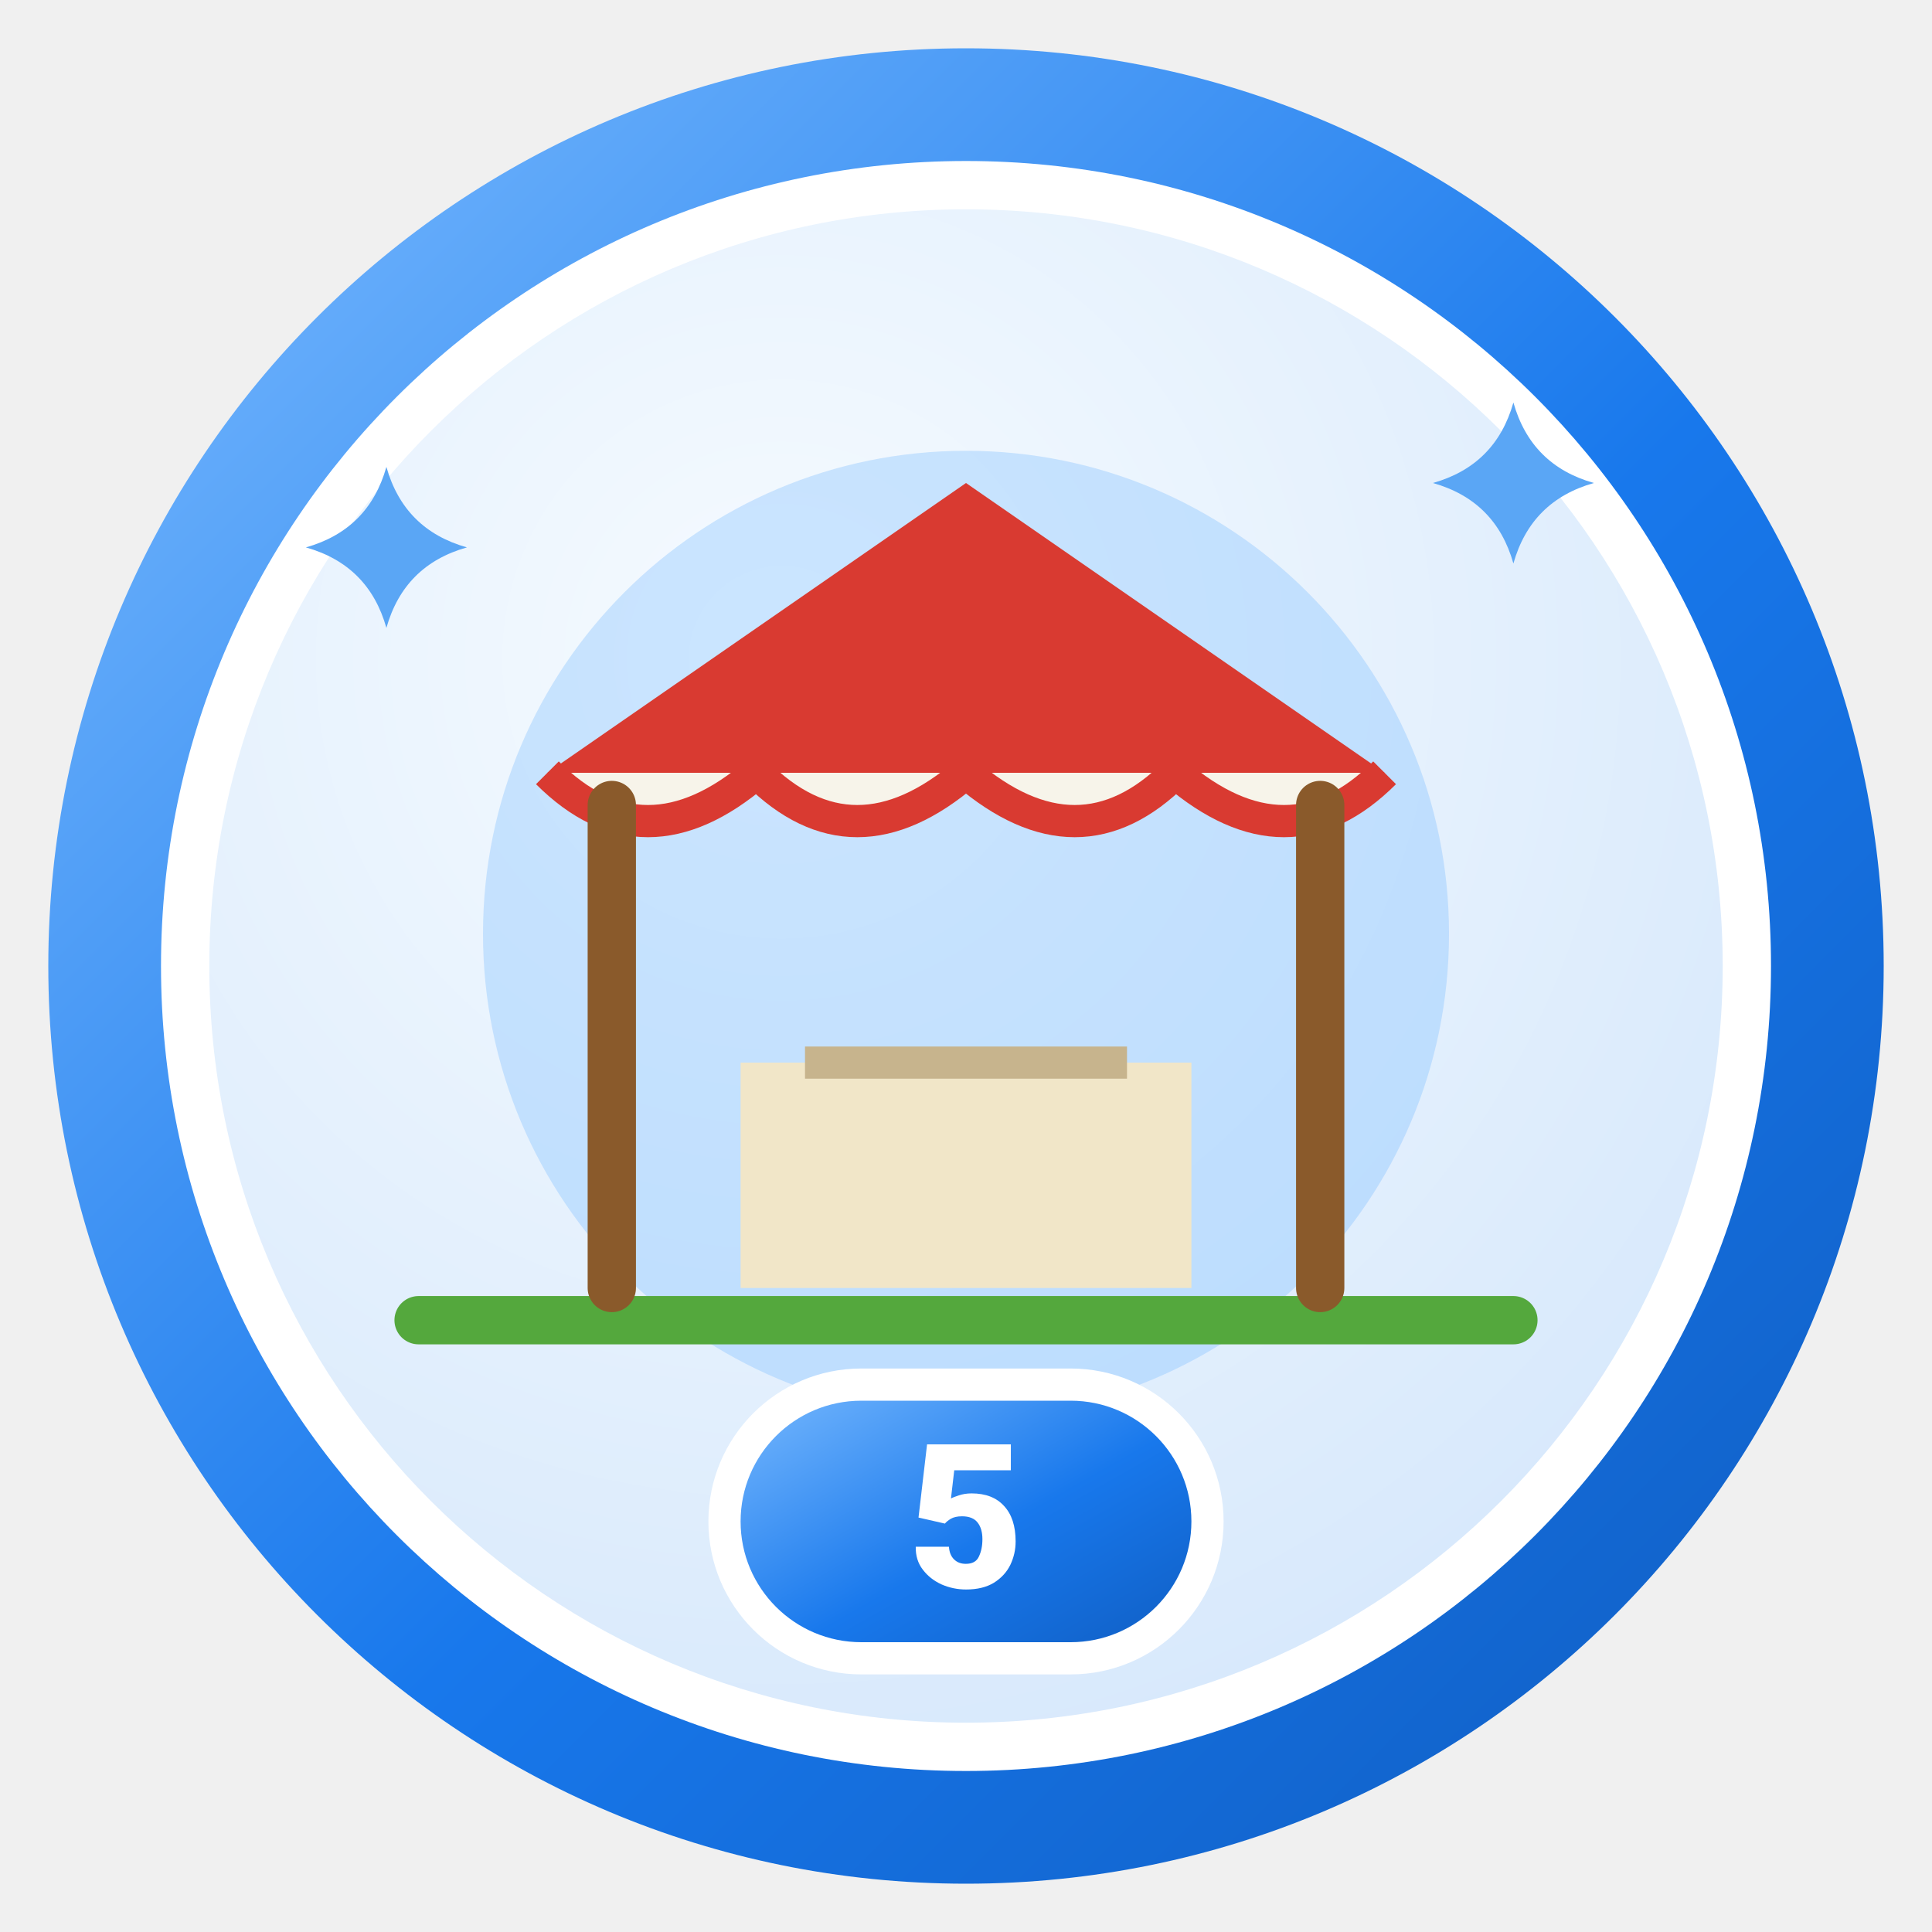
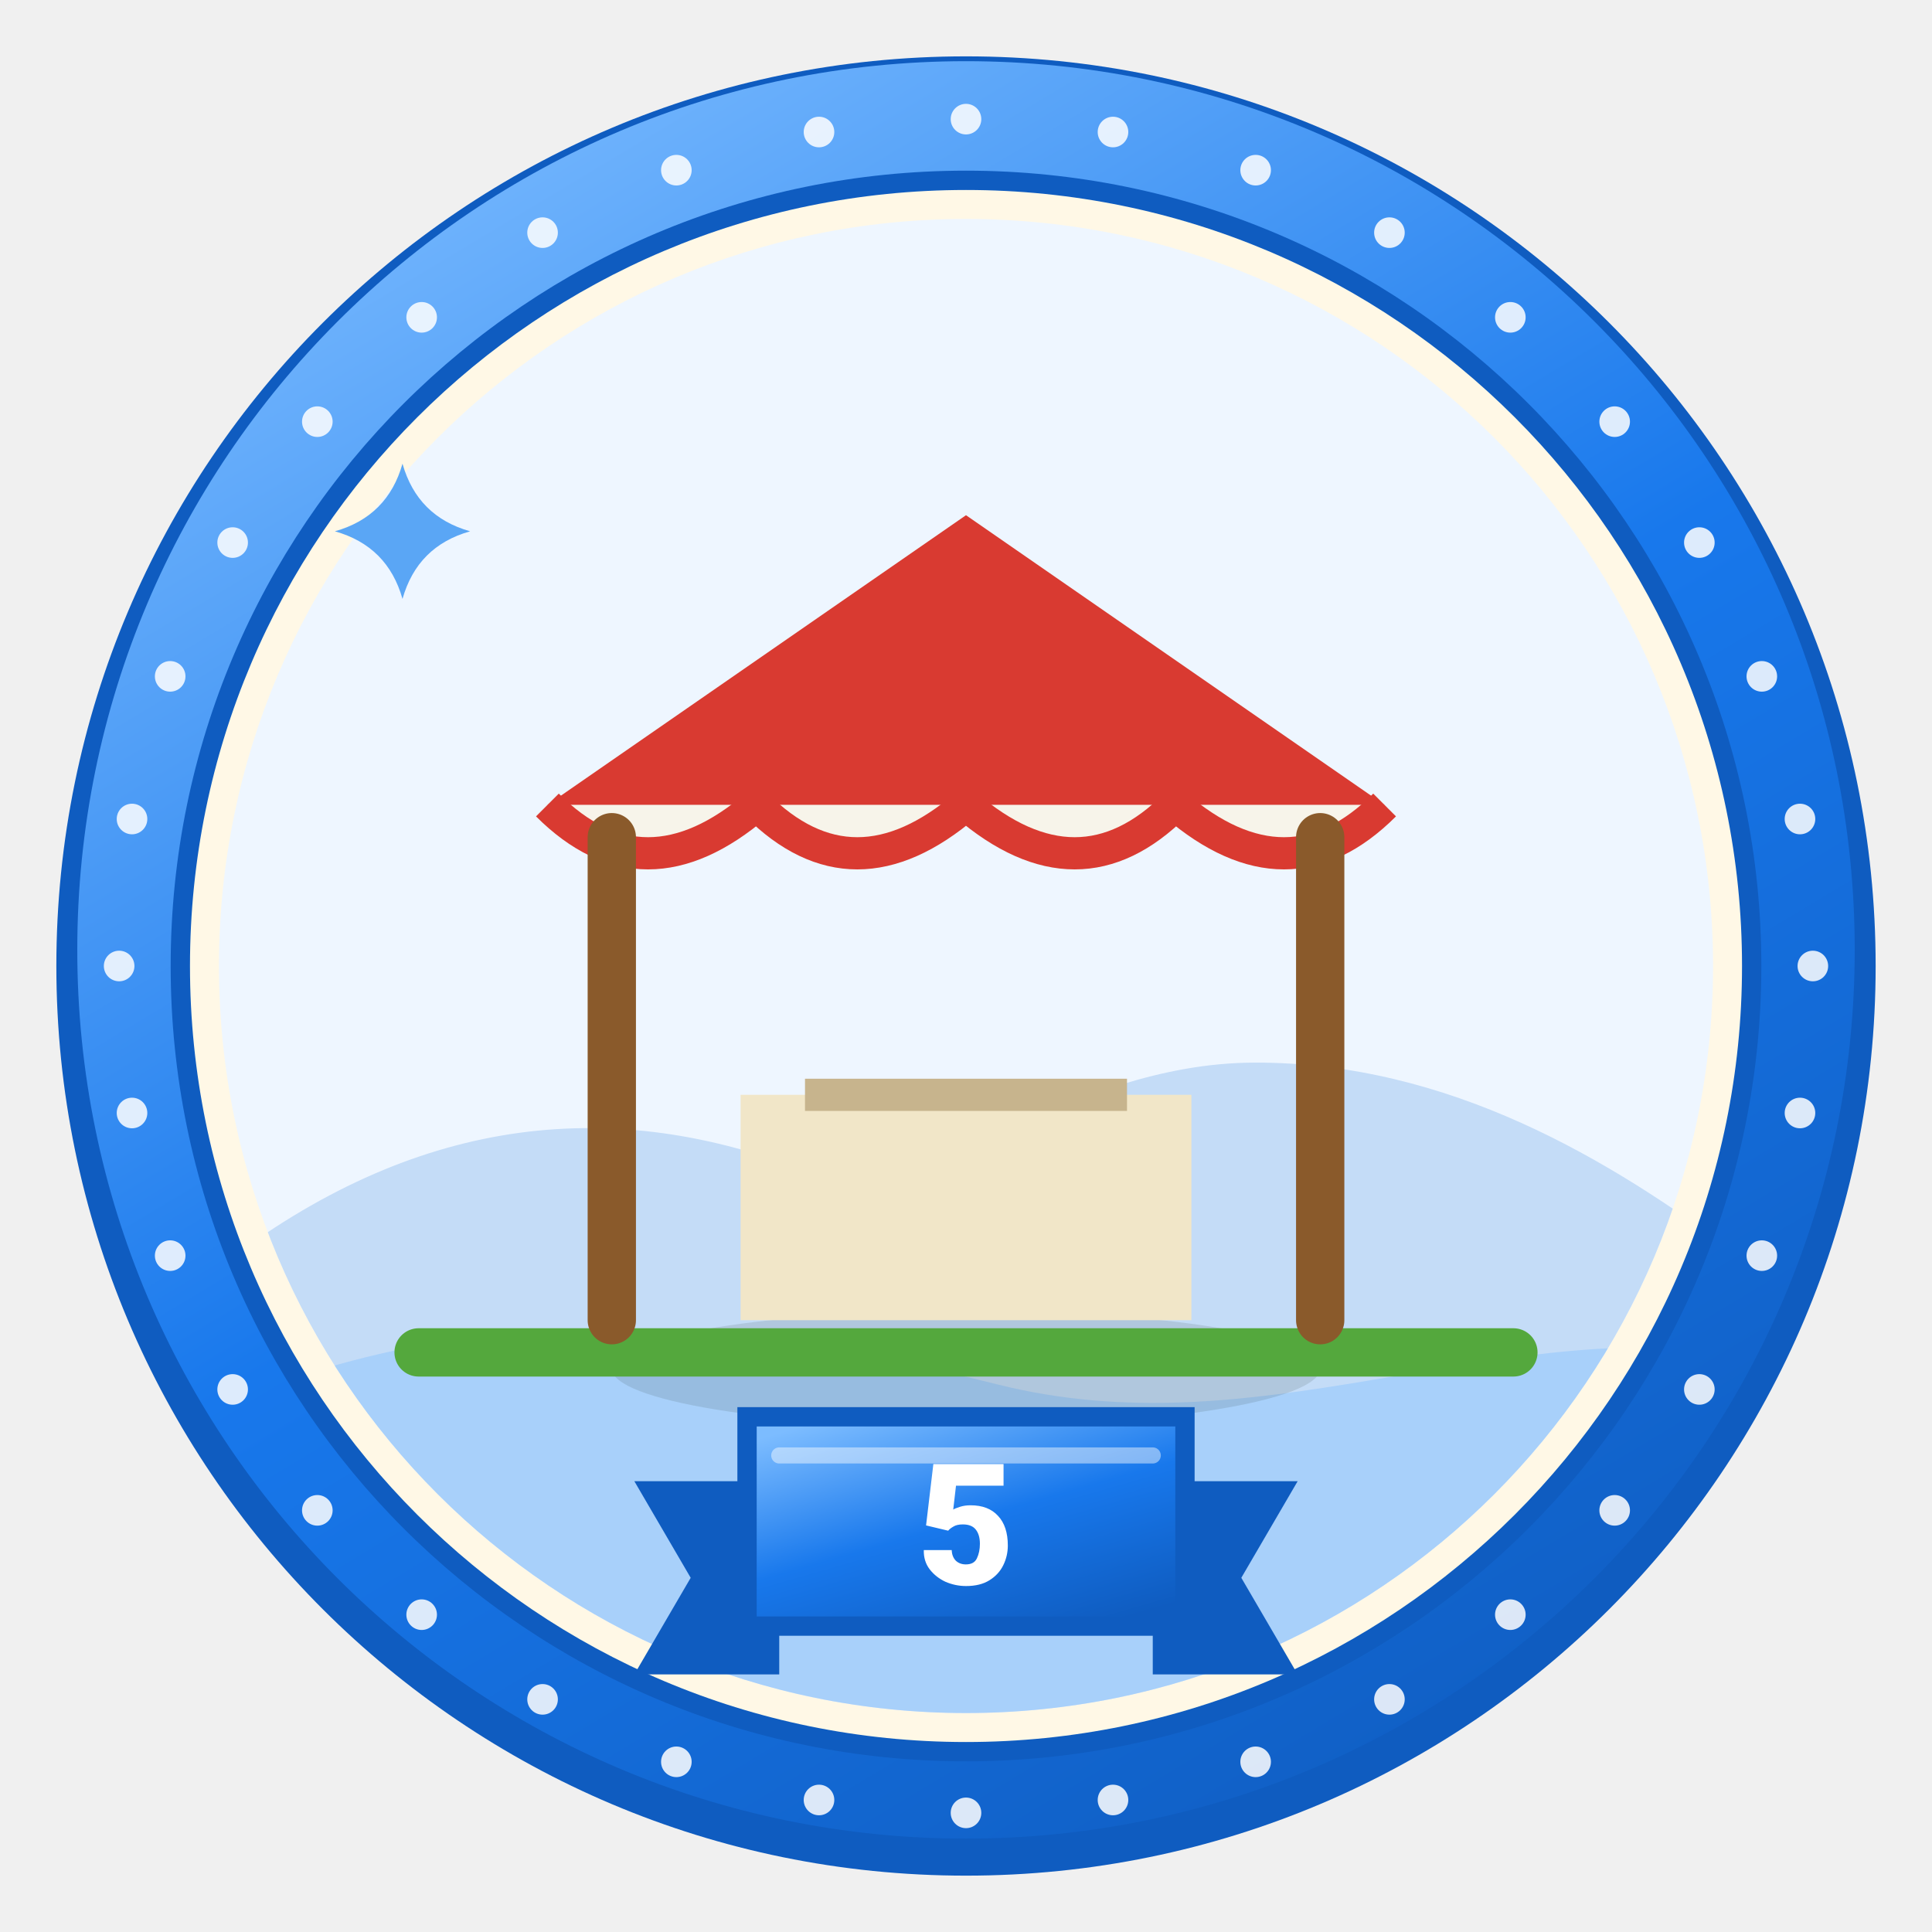
<svg xmlns="http://www.w3.org/2000/svg" viewBox="0 0 120 120" class="bx-badge bx-badge-rare" data-badge="host-5">
  <style>.b-float{animation:b-float 4.8s ease-in-out infinite}
.b-sway{animation:b-sway 5.6s ease-in-out infinite;transform-box:fill-box;transform-origin:50% 100%}
.b-pulse{animation:b-pulse 3.6s ease-in-out infinite}
.b-twinkle{animation:b-twinkle 2.8s ease-in-out infinite;transform-box:fill-box;transform-origin:center}
.b-spin{animation:b-spin 28s linear infinite;transform-origin:60px 60px}
.b-blink{animation:b-blink 5.2s 1.2s infinite;transform-box:fill-box;transform-origin:center;transform:scaleY(0)}
@keyframes b-float{0%,100%{transform:translateY(0)}50%{transform:translateY(-2.5px)}}
@keyframes b-sway{0%,100%{transform:rotate(-3deg)}50%{transform:rotate(3deg)}}
@keyframes b-pulse{0%,100%{opacity:.55}50%{opacity:1}}
@keyframes b-twinkle{0%,100%{opacity:.25;transform:scale(.7)}50%{opacity:1;transform:scale(1)}}
@keyframes b-spin{to{transform:rotate(360deg)}}
@keyframes b-blink{0%,92%,100%{transform:scaleY(0)}95%{transform:scaleY(1)}}
@media (prefers-reduced-motion:reduce){.b-float,.b-sway,.b-pulse,.b-twinkle,.b-spin,.b-blink{animation:none}}</style>
  <defs>
-     <radialGradient id="bx-host-5-bg" cx=".38" cy=".3" r=".85">
-       <stop offset="0" stop-color="#f6fbff" />
-       <stop offset="1" stop-color="#d3e6fb" />
-     </radialGradient>
-     <linearGradient id="bx-host-5-ring" x1="0" y1="0" x2="1" y2="1">
+     <linearGradient id="bx-host-5-ring" x1=".2" y1="0" x2=".8" y2="1">
      <stop offset="0" stop-color="#7cbcff" />
-       <stop offset=".55" stop-color="#1878ec" />
+       <stop offset=".5" stop-color="#1878ec" />
      <stop offset="1" stop-color="#0f5cc0" />
    </linearGradient>
    <clipPath id="bx-host-5-clip">
-       <circle cx="60" cy="60" r="47" />
+       <circle cx="60" cy="60" r="46.4" />
    </clipPath>
    <radialGradient id="bx-host-5-crown" cx=".4" cy=".28" r=".85">
      <stop offset="0" stop-color="#6fc055" />
      <stop offset=".65" stop-color="#3f9440" />
      <stop offset="1" stop-color="#2d7a33" />
    </radialGradient>
  </defs>
-   <circle cx="60" cy="60" r="57" fill="url(#bx-host-5-ring)" />
-   <circle cx="60" cy="60" r="50" fill="#fff" />
-   <circle cx="60" cy="60" r="47" fill="url(#bx-host-5-bg)" />
+   <circle cx="60" cy="60" r="56.5" fill="#0f5cc0" />
+   <circle cx="60" cy="59" r="55.2" fill="url(#bx-host-5-ring)" />
+   <path d="M17.5 46A44.5 44.5 0 0 1 102.5 46" fill="none" stroke="#7cbcff" stroke-width="2.2" stroke-linecap="round" opacity=".9" />
+   <circle cx="112.6" cy="60" r=".95" fill="#fff" opacity=".85" />
+   <circle cx="111.8" cy="69.13" r=".95" fill="#fff" opacity=".85" />
+   <circle cx="109.43" cy="77.99" r=".95" fill="#fff" opacity=".85" />
+   <circle cx="105.55" cy="86.3" r=".95" fill="#fff" opacity=".85" />
+   <circle cx="100.29" cy="93.81" r=".95" fill="#fff" opacity=".85" />
+   <circle cx="93.81" cy="100.29" r=".95" fill="#fff" opacity=".85" />
+   <circle cx="86.3" cy="105.55" r=".95" fill="#fff" opacity=".85" />
+   <circle cx="77.99" cy="109.43" r=".95" fill="#fff" opacity=".85" />
+   <circle cx="69.13" cy="111.8" r=".95" fill="#fff" opacity=".85" />
+   <circle cx="60" cy="112.6" r=".95" fill="#fff" opacity=".85" />
+   <circle cx="50.87" cy="111.8" r=".95" fill="#fff" opacity=".85" />
+   <circle cx="42.01" cy="109.43" r=".95" fill="#fff" opacity=".85" />
+   <circle cx="33.7" cy="105.55" r=".95" fill="#fff" opacity=".85" />
+   <circle cx="26.19" cy="100.29" r=".95" fill="#fff" opacity=".85" />
+   <circle cx="19.71" cy="93.81" r=".95" fill="#fff" opacity=".85" />
+   <circle cx="14.45" cy="86.3" r=".95" fill="#fff" opacity=".85" />
+   <circle cx="10.57" cy="77.99" r=".95" fill="#fff" opacity=".85" />
+   <circle cx="8.2" cy="69.13" r=".95" fill="#fff" opacity=".85" />
+   <circle cx="7.4" cy="60" r=".95" fill="#fff" opacity=".85" />
+   <circle cx="8.2" cy="50.87" r=".95" fill="#fff" opacity=".85" />
+   <circle cx="10.57" cy="42.01" r=".95" fill="#fff" opacity=".85" />
+   <circle cx="14.45" cy="33.7" r=".95" fill="#fff" opacity=".85" />
+   <circle cx="19.71" cy="26.19" r=".95" fill="#fff" opacity=".85" />
+   <circle cx="26.19" cy="19.71" r=".95" fill="#fff" opacity=".85" />
+   <circle cx="33.7" cy="14.45" r=".95" fill="#fff" opacity=".85" />
+   <circle cx="42.01" cy="10.57" r=".95" fill="#fff" opacity=".85" />
+   <circle cx="50.87" cy="8.2" r=".95" fill="#fff" opacity=".85" />
+   <circle cx="60" cy="7.4" r=".95" fill="#fff" opacity=".85" />
+   <circle cx="69.13" cy="8.2" r=".95" fill="#fff" opacity=".85" />
+   <circle cx="77.99" cy="10.57" r=".95" fill="#fff" opacity=".85" />
+   <circle cx="86.3" cy="14.45" r=".95" fill="#fff" opacity=".85" />
+   <circle cx="93.81" cy="19.71" r=".95" fill="#fff" opacity=".85" />
+   <circle cx="100.29" cy="26.19" r=".95" fill="#fff" opacity=".85" />
+   <circle cx="105.55" cy="33.7" r=".95" fill="#fff" opacity=".85" />
+   <circle cx="109.43" cy="42.01" r=".95" fill="#fff" opacity=".85" />
+   <circle cx="111.8" cy="50.87" r=".95" fill="#fff" opacity=".85" />
+   <circle cx="60" cy="60" r="49.4" fill="#0f5cc0" />
+   <circle cx="60" cy="60" r="48.2" fill="#fff8e6" />
  <g clip-path="url(#bx-host-5-clip)">
-     <circle class="b-pulse" cx="60" cy="58" r="30" fill="#7cbcff" opacity=".35" />
-     <path d="M26 82H94" stroke="#54a83d" stroke-width="3" stroke-linecap="round" />
-     <g class="b-float">
-       <path d="M34 48L60 30L86 48Z" fill="#d93a31" />
-       <path d="M34 48Q40 54 47 48Q53 54 60 48Q67 54 73 48Q80 54 86 48" fill="#f7f4ea" stroke="#d93a31" stroke-width="2" />
-       <path d="M38 50V80M82 50V80" stroke="#8a5a2b" stroke-width="3" stroke-linecap="round" />
-       <path d="M46 66H74V80H46Z" fill="#f1e6c8" />
-       <path d="M50 66H70" stroke="#c7b48d" stroke-width="2" />
+     <circle cx="60" cy="60" r="46.4" fill="#eef6ff" />
+     <path d="M12 80C24 70 36 68 48 72C58 75 66 66 78 66C90 66 100 72 108 78V108H12Z" fill="#c4dcf7" />
+     <path d="M12 88C30 80 46 82 62 86C78 90 92 82 108 84V108H12Z" fill="#7cbcff" opacity=".38" />
+     <ellipse cx="60" cy="85" rx="22" ry="3.6" fill="#26372c" opacity=".13" />
+     <g transform="translate(0 2)">
+       <path d="M26 82H94" stroke="#54a83d" stroke-width="3" stroke-linecap="round" />
+       <g class="b-float">
+         <path d="M34 48L60 30L86 48Z" fill="#d93a31" />
+         <path d="M34 48Q40 54 47 48Q53 54 60 48Q67 54 73 48Q80 54 86 48" fill="#f7f4ea" stroke="#d93a31" stroke-width="2" />
+         <path d="M38 50V80M82 50V80" stroke="#8a5a2b" stroke-width="3" stroke-linecap="round" />
+         <path d="M46 66H74V80H46Z" fill="#f1e6c8" />
+         <path d="M50 66H70" stroke="#c7b48d" stroke-width="2" />
+       </g>
    </g>
  </g>
-   <path class="b-twinkle" style="animation-delay:0s" fill="#5aa6f5" d="M24 29Q25.1 32.9 29 34Q25.1 35.1 24 39Q22.9 35.1 19 34Q22.9 32.9 24 29Z" />
-   <path class="b-twinkle" style="animation-delay:0.7s" fill="#5aa6f5" d="M94 25Q95.1 28.9 99 30Q95.1 31.1 94 35Q92.9 31.1 89 30Q92.9 28.9 94 25Z" />
+   <path class="b-twinkle" style="animation-delay:0s" fill="#5aa6f5" d="M25 28.8Q25.924 32.076 29.2 33Q25.924 33.924 25 37.2Q24.076 33.924 20.8 33Q24.076 32.076 25 28.8Z" />
  <g>
-     <rect x="45" y="86" width="30" height="17" rx="8.5" fill="url(#bx-host-5-ring)" stroke="#fff" stroke-width="2" />
-     <text x="60" y="98.6" text-anchor="middle" font-family="system-ui,-apple-system,'Segoe UI',Roboto,Arial,sans-serif" font-size="12.5" font-weight="800" fill="#fff">5</text>
+     <path d="M39.4 92L48.4 92L48.4 104L39.4 104L42.9 98Z" fill="#0f5cc0" />
+     <path d="M80.6 92L71.6 92L71.6 104L80.6 104L77.1 98Z" fill="#0f5cc0" />
+     <path d="M46.4 88H73.6V101H46.4Z" fill="url(#bx-host-5-ring)" stroke="#0f5cc0" stroke-width="1.2" />
+     <path d="M48.4 90.4H71.6" stroke="#fff" stroke-width="1" opacity=".45" stroke-linecap="round" />
+     <text x="60" y="98.4" text-anchor="middle" font-family="system-ui,-apple-system,'Segoe UI',Roboto,Arial,sans-serif" font-size="10.5" font-weight="800" letter-spacing=".4" fill="#fff">5</text>
  </g>
</svg>
